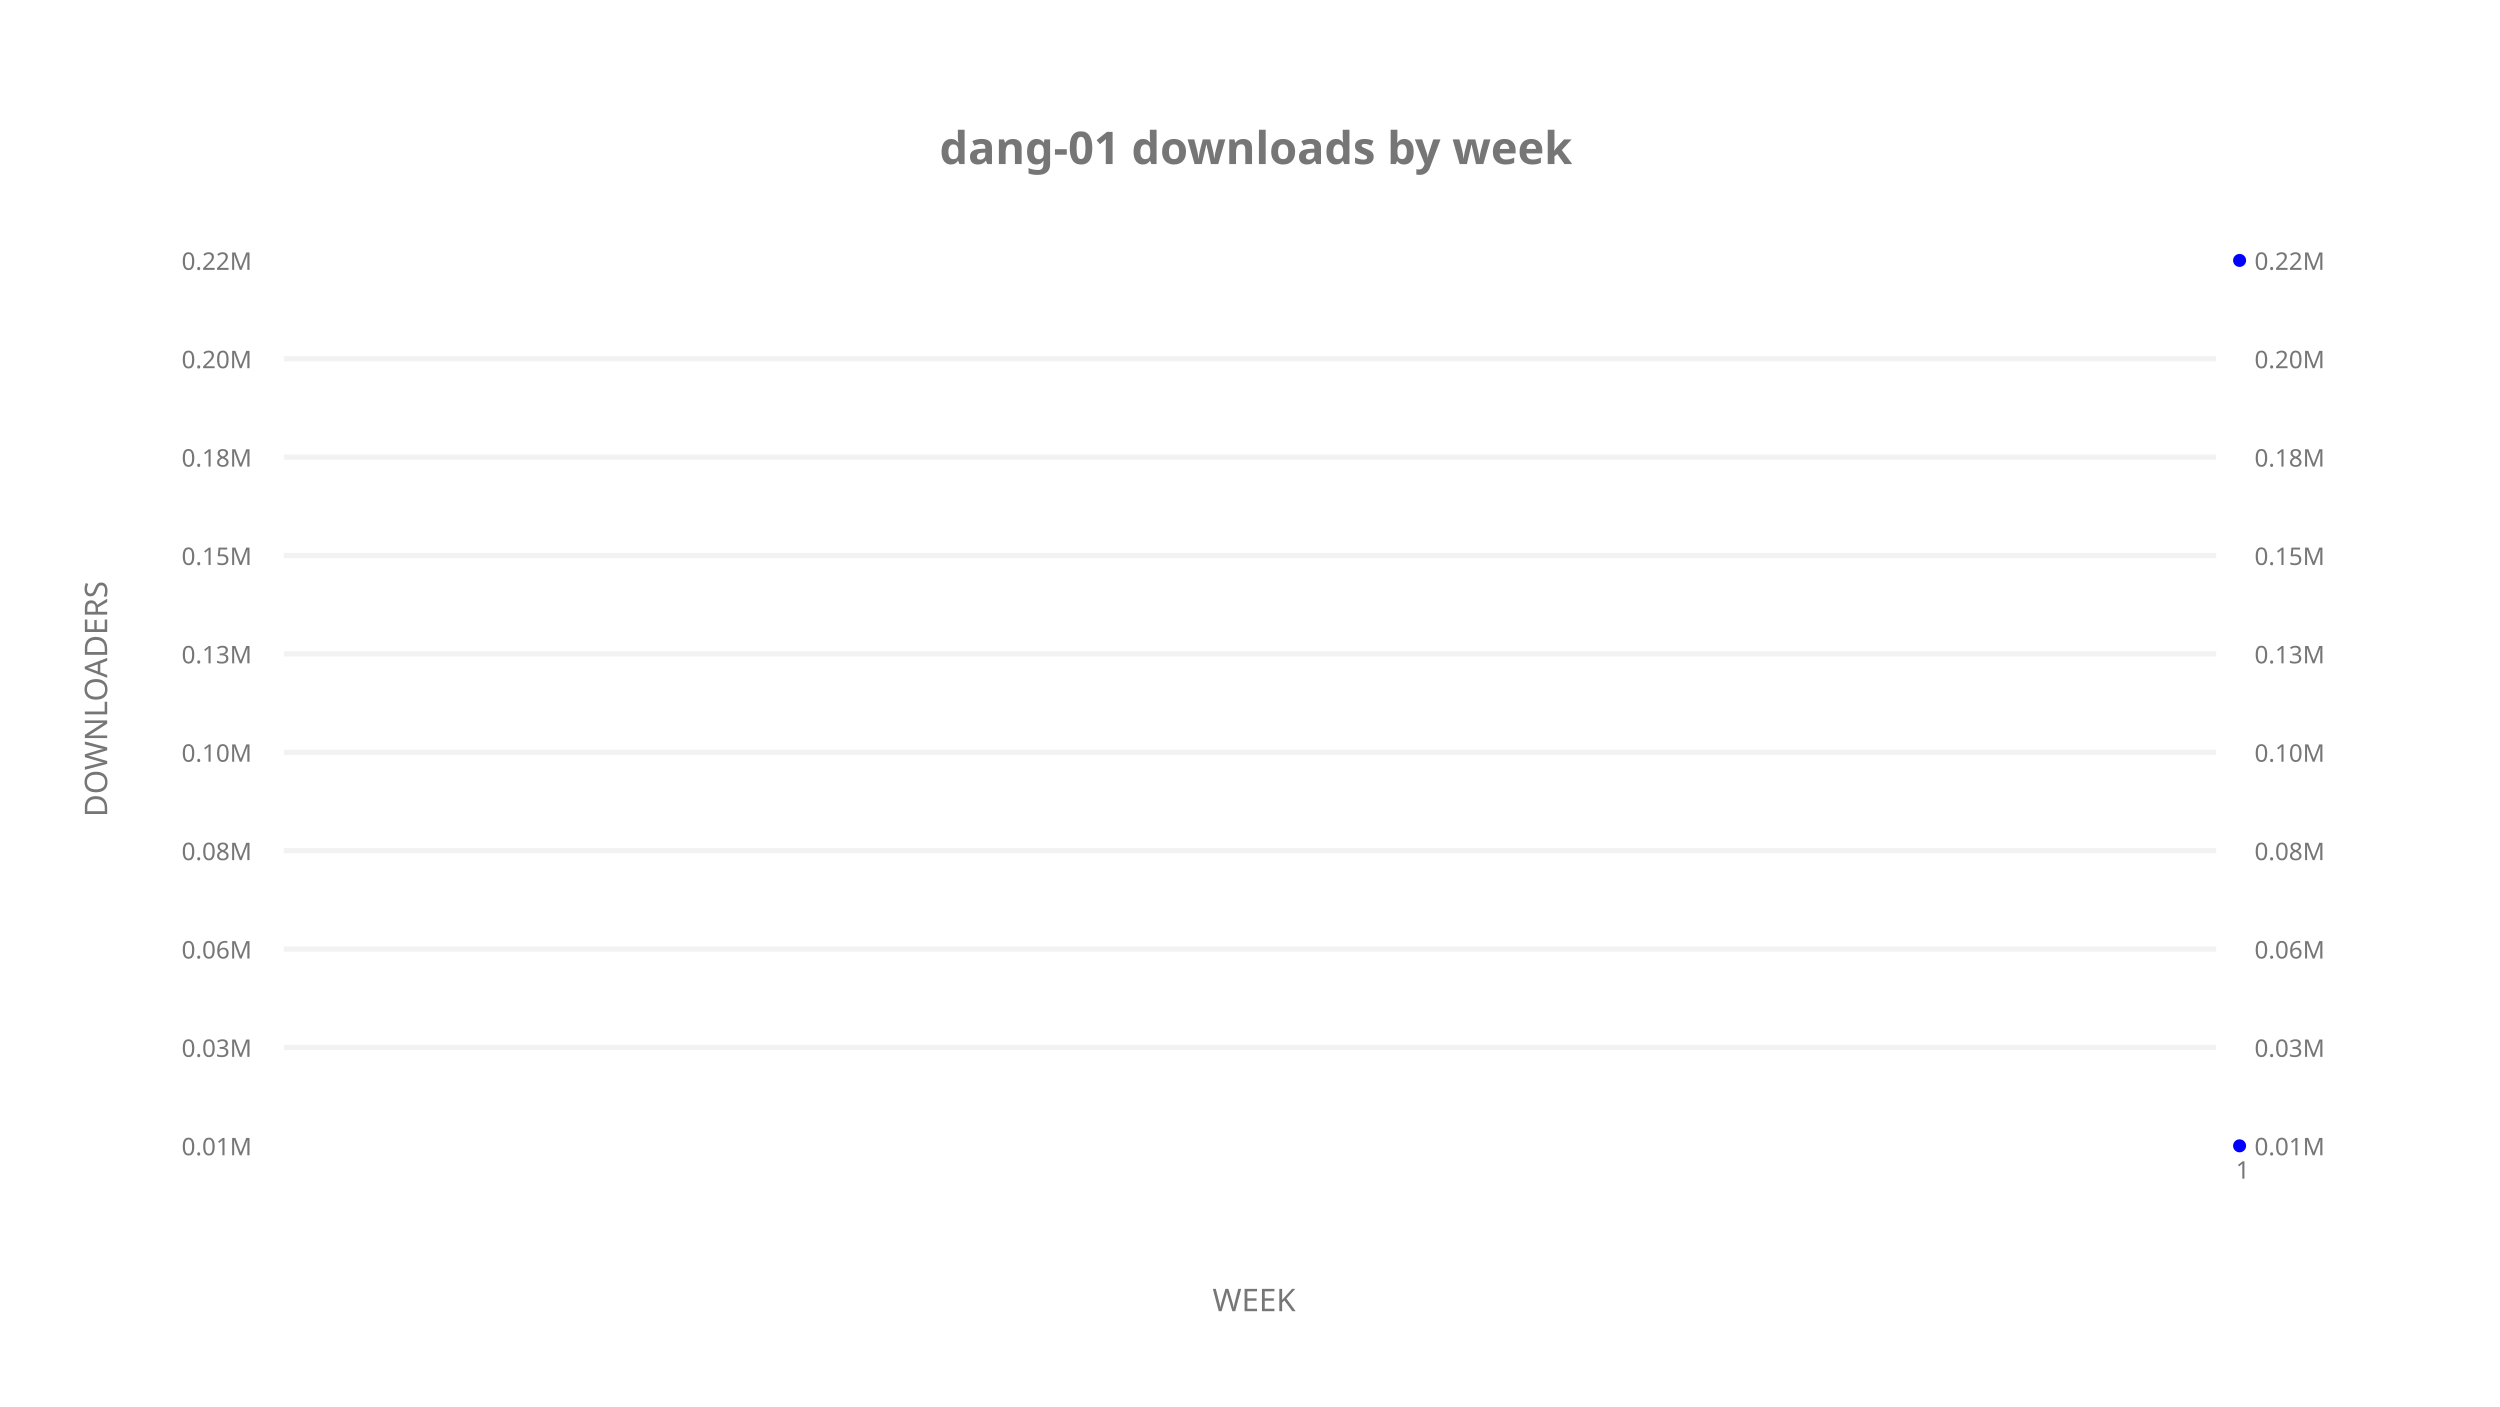
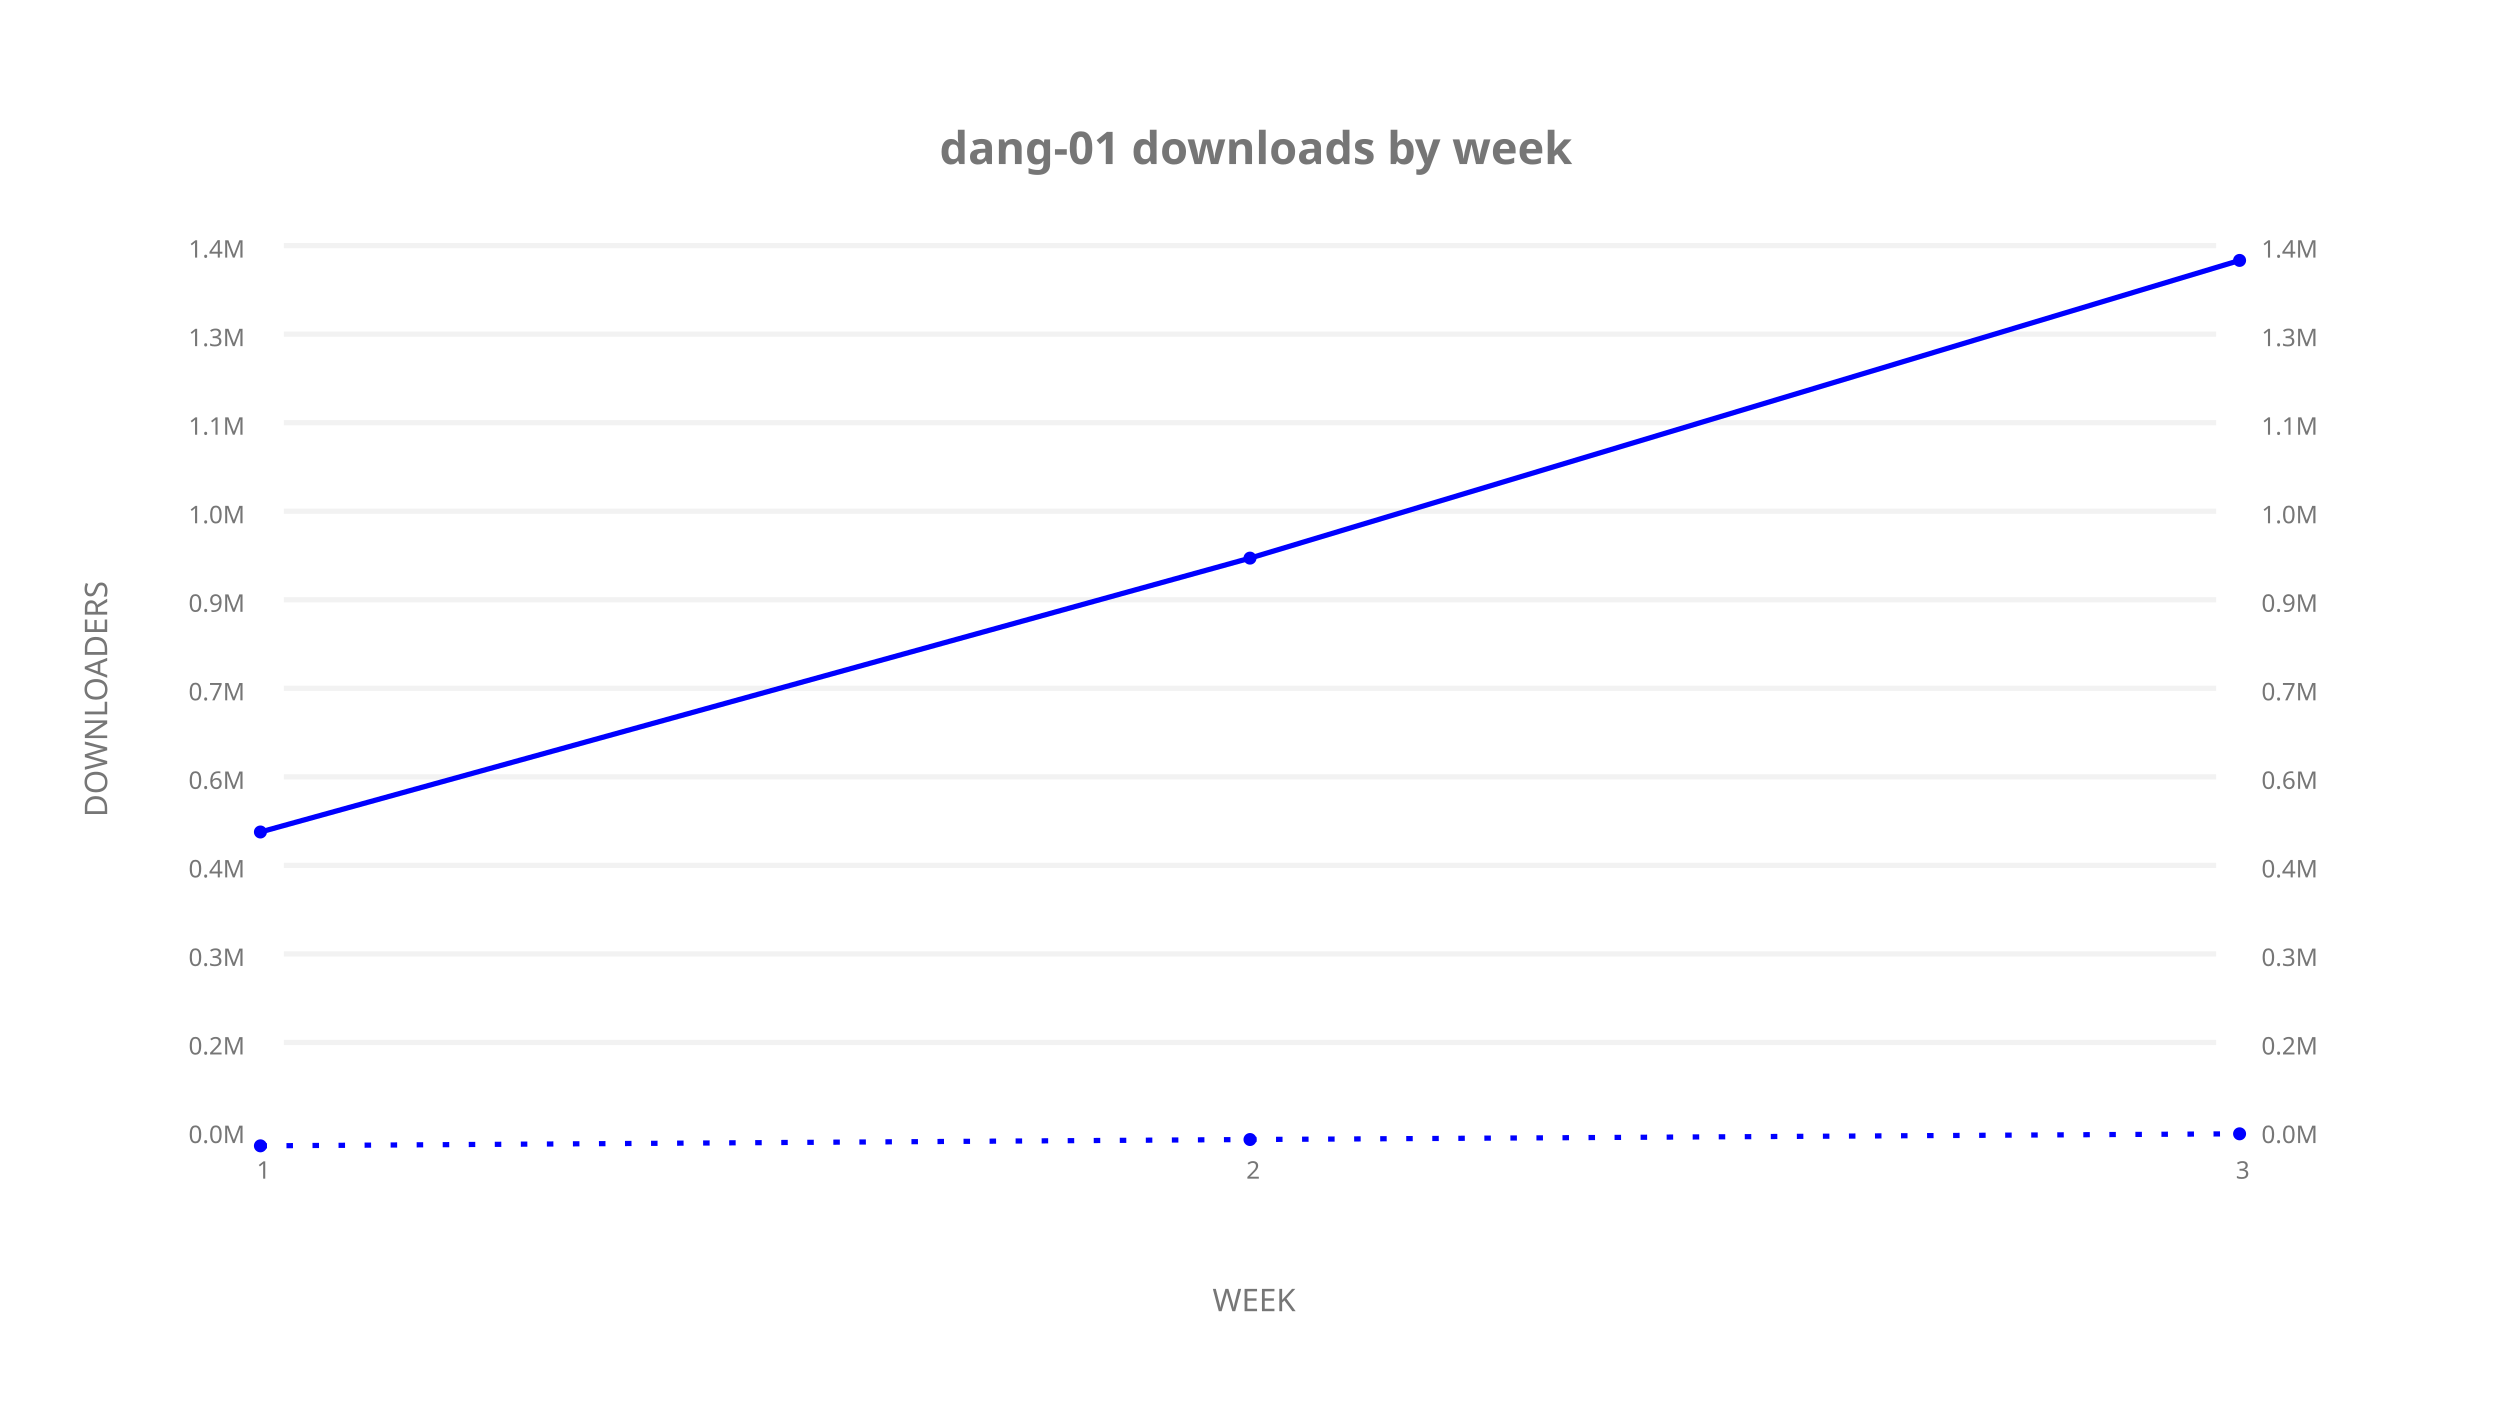
<svg xmlns="http://www.w3.org/2000/svg" xml:space="preserve" id="dang-01-downloads-by-week-dang-01-week" x="0px" y="0px" width="1920px" height="1080px" viewBox="0 0 1920 1080" enable-background="new 0 0 1920 1080" role="img">
  <g id="annotations">
    <text x="960" y="126" font-family="Atkinson Hyperlegible" font-size="26pt" text-anchor="middle" text-align="center" font-weight="600" font-style="normal" style="fill:rgb(118,118,118); fill-opacity:1; stroke:rgb(118,118,118); stroke-opacity:0; stroke-width:0.5"> dang-01 downloads by week</text>
    <g id="axes-lines">
      <text x="960" y="1007" font-family="Atkinson Hyperlegible" font-size="18pt" text-anchor="middle" text-align="center" font-weight="500" font-style="normal" style="fill:rgb(118,118,118); fill-opacity:1; stroke:rgb(118,118,118); stroke-opacity:0; stroke-width:0.5"> WEEK</text>
      <text x="73" y="540" font-family="Atkinson Hyperlegible" font-size="18pt" text-anchor="middle" text-align="center" dominant-baseline="central" font-weight="500" font-style="normal" style="fill:rgb(118,118,118); fill-opacity:1; stroke:rgb(118,118,118); stroke-opacity:0; stroke-width:0.5" transform="rotate(-90,73,540)"> DOWNLOADERS</text>
    </g>
    <g id="tic-y-label-lines">
-       <line x1="218" y1="804.444" x2="1702" y2="804.444" style="fill:rgb(0,0,255); fill-opacity:0; stroke:rgb(242,242,242); stroke-opacity:1; stroke-width:4" />
-       <line x1="218" y1="728.889" x2="1702" y2="728.889" style="fill:rgb(0,0,255); fill-opacity:0; stroke:rgb(242,242,242); stroke-opacity:1; stroke-width:4" />
-       <line x1="218" y1="653.333" x2="1702" y2="653.333" style="fill:rgb(0,0,255); fill-opacity:0; stroke:rgb(242,242,242); stroke-opacity:1; stroke-width:4" />
-       <line x1="218" y1="577.778" x2="1702" y2="577.778" style="fill:rgb(0,0,255); fill-opacity:0; stroke:rgb(242,242,242); stroke-opacity:1; stroke-width:4" />
-       <line x1="218" y1="502.222" x2="1702" y2="502.222" style="fill:rgb(0,0,255); fill-opacity:0; stroke:rgb(242,242,242); stroke-opacity:1; stroke-width:4" />
-       <line x1="218" y1="426.667" x2="1702" y2="426.667" style="fill:rgb(0,0,255); fill-opacity:0; stroke:rgb(242,242,242); stroke-opacity:1; stroke-width:4" />
-       <line x1="218" y1="351.111" x2="1702" y2="351.111" style="fill:rgb(0,0,255); fill-opacity:0; stroke:rgb(242,242,242); stroke-opacity:1; stroke-width:4" />
-       <line x1="218" y1="275.556" x2="1702" y2="275.556" style="fill:rgb(0,0,255); fill-opacity:0; stroke:rgb(242,242,242); stroke-opacity:1; stroke-width:4" />
+       <line x1="218" y1="800.612" x2="1702" y2="800.612" style="fill:rgb(0,0,255); fill-opacity:0; stroke:rgb(242,242,242); stroke-opacity:1; stroke-width:4" />
+       <line x1="218" y1="732.612" x2="1702" y2="732.612" style="fill:rgb(0,0,255); fill-opacity:0; stroke:rgb(242,242,242); stroke-opacity:1; stroke-width:4" />
+       <line x1="218" y1="664.612" x2="1702" y2="664.612" style="fill:rgb(0,0,255); fill-opacity:0; stroke:rgb(242,242,242); stroke-opacity:1; stroke-width:4" />
+       <line x1="218" y1="596.612" x2="1702" y2="596.612" style="fill:rgb(0,0,255); fill-opacity:0; stroke:rgb(242,242,242); stroke-opacity:1; stroke-width:4" />
+       <line x1="218" y1="528.612" x2="1702" y2="528.612" style="fill:rgb(0,0,255); fill-opacity:0; stroke:rgb(242,242,242); stroke-opacity:1; stroke-width:4" />
+       <line x1="218" y1="460.612" x2="1702" y2="460.612" style="fill:rgb(0,0,255); fill-opacity:0; stroke:rgb(242,242,242); stroke-opacity:1; stroke-width:4" />
+       <line x1="218" y1="392.612" x2="1702" y2="392.612" style="fill:rgb(0,0,255); fill-opacity:0; stroke:rgb(242,242,242); stroke-opacity:1; stroke-width:4" />
+       <line x1="218" y1="324.612" x2="1702" y2="324.612" style="fill:rgb(0,0,255); fill-opacity:0; stroke:rgb(242,242,242); stroke-opacity:1; stroke-width:4" />
+       <line x1="218" y1="256.612" x2="1702" y2="256.612" style="fill:rgb(0,0,255); fill-opacity:0; stroke:rgb(242,242,242); stroke-opacity:1; stroke-width:4" />
+       <line x1="218" y1="188.612" x2="1702" y2="188.612" style="fill:rgb(0,0,255); fill-opacity:0; stroke:rgb(242,242,242); stroke-opacity:1; stroke-width:4" />
    </g>
    <g id="tic-x-labels">
-       <text x="1720" y="898" font-family="Atkinson Hyperlegible" font-size="14pt" text-anchor="middle" text-align="center" dominant-baseline="central" font-weight="400" font-style="normal" style="fill:rgb(118,118,118); fill-opacity:1; stroke:rgb(118,118,118); stroke-opacity:0; stroke-width:0.5"> 1</text>
+       <text x="200" y="898" font-family="Atkinson Hyperlegible" font-size="14pt" text-anchor="middle" text-align="center" dominant-baseline="central" font-weight="400" font-style="normal" style="fill:rgb(118,118,118); fill-opacity:1; stroke:rgb(118,118,118); stroke-opacity:0; stroke-width:0.5"> 1</text>
+       <text x="960" y="898" font-family="Atkinson Hyperlegible" font-size="14pt" text-anchor="middle" text-align="center" dominant-baseline="central" font-weight="400" font-style="normal" style="fill:rgb(118,118,118); fill-opacity:1; stroke:rgb(118,118,118); stroke-opacity:0; stroke-width:0.5"> 2</text>
+       <text x="1720" y="898" font-family="Atkinson Hyperlegible" font-size="14pt" text-anchor="middle" text-align="center" dominant-baseline="central" font-weight="400" font-style="normal" style="fill:rgb(118,118,118); fill-opacity:1; stroke:rgb(118,118,118); stroke-opacity:0; stroke-width:0.5"> 3</text>
    </g>
    <g id="tic-y-labels">
-       <text x="164" y="880" font-family="Atkinson Hyperlegible" font-size="14pt" text-anchor="middle" text-align="center" dominant-baseline="central" font-weight="400" font-style="normal" style="fill:rgb(118,118,118); fill-opacity:1; stroke:rgb(118,118,118); stroke-opacity:0; stroke-width:0.5"> 0.01M</text>
-       <text x="1756" y="880" font-family="Atkinson Hyperlegible" font-size="14pt" text-anchor="middle" text-align="center" dominant-baseline="central" font-weight="400" font-style="normal" style="fill:rgb(118,118,118); fill-opacity:1; stroke:rgb(118,118,118); stroke-opacity:0; stroke-width:0.5"> 0.01M</text>
-       <text x="164" y="804.444" font-family="Atkinson Hyperlegible" font-size="14pt" text-anchor="middle" text-align="center" dominant-baseline="central" font-weight="400" font-style="normal" style="fill:rgb(118,118,118); fill-opacity:1; stroke:rgb(118,118,118); stroke-opacity:0; stroke-width:0.5"> 0.03M</text>
-       <text x="1756" y="804.444" font-family="Atkinson Hyperlegible" font-size="14pt" text-anchor="middle" text-align="center" dominant-baseline="central" font-weight="400" font-style="normal" style="fill:rgb(118,118,118); fill-opacity:1; stroke:rgb(118,118,118); stroke-opacity:0; stroke-width:0.5"> 0.03M</text>
-       <text x="164" y="728.889" font-family="Atkinson Hyperlegible" font-size="14pt" text-anchor="middle" text-align="center" dominant-baseline="central" font-weight="400" font-style="normal" style="fill:rgb(118,118,118); fill-opacity:1; stroke:rgb(118,118,118); stroke-opacity:0; stroke-width:0.5"> 0.06M</text>
-       <text x="1756" y="728.889" font-family="Atkinson Hyperlegible" font-size="14pt" text-anchor="middle" text-align="center" dominant-baseline="central" font-weight="400" font-style="normal" style="fill:rgb(118,118,118); fill-opacity:1; stroke:rgb(118,118,118); stroke-opacity:0; stroke-width:0.5"> 0.06M</text>
-       <text x="164" y="653.333" font-family="Atkinson Hyperlegible" font-size="14pt" text-anchor="middle" text-align="center" dominant-baseline="central" font-weight="400" font-style="normal" style="fill:rgb(118,118,118); fill-opacity:1; stroke:rgb(118,118,118); stroke-opacity:0; stroke-width:0.5"> 0.08M</text>
-       <text x="1756" y="653.333" font-family="Atkinson Hyperlegible" font-size="14pt" text-anchor="middle" text-align="center" dominant-baseline="central" font-weight="400" font-style="normal" style="fill:rgb(118,118,118); fill-opacity:1; stroke:rgb(118,118,118); stroke-opacity:0; stroke-width:0.5"> 0.08M</text>
-       <text x="164" y="577.778" font-family="Atkinson Hyperlegible" font-size="14pt" text-anchor="middle" text-align="center" dominant-baseline="central" font-weight="400" font-style="normal" style="fill:rgb(118,118,118); fill-opacity:1; stroke:rgb(118,118,118); stroke-opacity:0; stroke-width:0.5"> 0.10M</text>
-       <text x="1756" y="577.778" font-family="Atkinson Hyperlegible" font-size="14pt" text-anchor="middle" text-align="center" dominant-baseline="central" font-weight="400" font-style="normal" style="fill:rgb(118,118,118); fill-opacity:1; stroke:rgb(118,118,118); stroke-opacity:0; stroke-width:0.5"> 0.10M</text>
-       <text x="164" y="502.222" font-family="Atkinson Hyperlegible" font-size="14pt" text-anchor="middle" text-align="center" dominant-baseline="central" font-weight="400" font-style="normal" style="fill:rgb(118,118,118); fill-opacity:1; stroke:rgb(118,118,118); stroke-opacity:0; stroke-width:0.5"> 0.13M</text>
-       <text x="1756" y="502.222" font-family="Atkinson Hyperlegible" font-size="14pt" text-anchor="middle" text-align="center" dominant-baseline="central" font-weight="400" font-style="normal" style="fill:rgb(118,118,118); fill-opacity:1; stroke:rgb(118,118,118); stroke-opacity:0; stroke-width:0.5"> 0.13M</text>
-       <text x="164" y="426.667" font-family="Atkinson Hyperlegible" font-size="14pt" text-anchor="middle" text-align="center" dominant-baseline="central" font-weight="400" font-style="normal" style="fill:rgb(118,118,118); fill-opacity:1; stroke:rgb(118,118,118); stroke-opacity:0; stroke-width:0.5"> 0.15M</text>
-       <text x="1756" y="426.667" font-family="Atkinson Hyperlegible" font-size="14pt" text-anchor="middle" text-align="center" dominant-baseline="central" font-weight="400" font-style="normal" style="fill:rgb(118,118,118); fill-opacity:1; stroke:rgb(118,118,118); stroke-opacity:0; stroke-width:0.5"> 0.15M</text>
-       <text x="164" y="351.111" font-family="Atkinson Hyperlegible" font-size="14pt" text-anchor="middle" text-align="center" dominant-baseline="central" font-weight="400" font-style="normal" style="fill:rgb(118,118,118); fill-opacity:1; stroke:rgb(118,118,118); stroke-opacity:0; stroke-width:0.5"> 0.18M</text>
-       <text x="1756" y="351.111" font-family="Atkinson Hyperlegible" font-size="14pt" text-anchor="middle" text-align="center" dominant-baseline="central" font-weight="400" font-style="normal" style="fill:rgb(118,118,118); fill-opacity:1; stroke:rgb(118,118,118); stroke-opacity:0; stroke-width:0.5"> 0.18M</text>
-       <text x="164" y="275.556" font-family="Atkinson Hyperlegible" font-size="14pt" text-anchor="middle" text-align="center" dominant-baseline="central" font-weight="400" font-style="normal" style="fill:rgb(118,118,118); fill-opacity:1; stroke:rgb(118,118,118); stroke-opacity:0; stroke-width:0.5"> 0.20M</text>
-       <text x="1756" y="275.556" font-family="Atkinson Hyperlegible" font-size="14pt" text-anchor="middle" text-align="center" dominant-baseline="central" font-weight="400" font-style="normal" style="fill:rgb(118,118,118); fill-opacity:1; stroke:rgb(118,118,118); stroke-opacity:0; stroke-width:0.5"> 0.20M</text>
-       <text x="164" y="200" font-family="Atkinson Hyperlegible" font-size="14pt" text-anchor="middle" text-align="center" dominant-baseline="central" font-weight="400" font-style="normal" style="fill:rgb(118,118,118); fill-opacity:1; stroke:rgb(118,118,118); stroke-opacity:0; stroke-width:0.5"> 0.22M</text>
-       <text x="1756" y="200" font-family="Atkinson Hyperlegible" font-size="14pt" text-anchor="middle" text-align="center" dominant-baseline="central" font-weight="400" font-style="normal" style="fill:rgb(118,118,118); fill-opacity:1; stroke:rgb(118,118,118); stroke-opacity:0; stroke-width:0.5"> 0.22M</text>
+       <text x="164" y="870.612" font-family="Atkinson Hyperlegible" font-size="14pt" text-anchor="middle" text-align="center" dominant-baseline="central" font-weight="400" font-style="normal" style="fill:rgb(118,118,118); fill-opacity:1; stroke:rgb(118,118,118); stroke-opacity:0; stroke-width:0.5"> 0.0M</text>
+       <text x="1756" y="870.612" font-family="Atkinson Hyperlegible" font-size="14pt" text-anchor="middle" text-align="center" dominant-baseline="central" font-weight="400" font-style="normal" style="fill:rgb(118,118,118); fill-opacity:1; stroke:rgb(118,118,118); stroke-opacity:0; stroke-width:0.5"> 0.0M</text>
+       <text x="164" y="802.612" font-family="Atkinson Hyperlegible" font-size="14pt" text-anchor="middle" text-align="center" dominant-baseline="central" font-weight="400" font-style="normal" style="fill:rgb(118,118,118); fill-opacity:1; stroke:rgb(118,118,118); stroke-opacity:0; stroke-width:0.5"> 0.2M</text>
+       <text x="1756" y="802.612" font-family="Atkinson Hyperlegible" font-size="14pt" text-anchor="middle" text-align="center" dominant-baseline="central" font-weight="400" font-style="normal" style="fill:rgb(118,118,118); fill-opacity:1; stroke:rgb(118,118,118); stroke-opacity:0; stroke-width:0.5"> 0.2M</text>
+       <text x="164" y="734.612" font-family="Atkinson Hyperlegible" font-size="14pt" text-anchor="middle" text-align="center" dominant-baseline="central" font-weight="400" font-style="normal" style="fill:rgb(118,118,118); fill-opacity:1; stroke:rgb(118,118,118); stroke-opacity:0; stroke-width:0.5"> 0.3M</text>
+       <text x="1756" y="734.612" font-family="Atkinson Hyperlegible" font-size="14pt" text-anchor="middle" text-align="center" dominant-baseline="central" font-weight="400" font-style="normal" style="fill:rgb(118,118,118); fill-opacity:1; stroke:rgb(118,118,118); stroke-opacity:0; stroke-width:0.5"> 0.3M</text>
+       <text x="164" y="666.612" font-family="Atkinson Hyperlegible" font-size="14pt" text-anchor="middle" text-align="center" dominant-baseline="central" font-weight="400" font-style="normal" style="fill:rgb(118,118,118); fill-opacity:1; stroke:rgb(118,118,118); stroke-opacity:0; stroke-width:0.5"> 0.4M</text>
+       <text x="1756" y="666.612" font-family="Atkinson Hyperlegible" font-size="14pt" text-anchor="middle" text-align="center" dominant-baseline="central" font-weight="400" font-style="normal" style="fill:rgb(118,118,118); fill-opacity:1; stroke:rgb(118,118,118); stroke-opacity:0; stroke-width:0.5"> 0.4M</text>
+       <text x="164" y="598.612" font-family="Atkinson Hyperlegible" font-size="14pt" text-anchor="middle" text-align="center" dominant-baseline="central" font-weight="400" font-style="normal" style="fill:rgb(118,118,118); fill-opacity:1; stroke:rgb(118,118,118); stroke-opacity:0; stroke-width:0.5"> 0.6M</text>
+       <text x="1756" y="598.612" font-family="Atkinson Hyperlegible" font-size="14pt" text-anchor="middle" text-align="center" dominant-baseline="central" font-weight="400" font-style="normal" style="fill:rgb(118,118,118); fill-opacity:1; stroke:rgb(118,118,118); stroke-opacity:0; stroke-width:0.5"> 0.6M</text>
+       <text x="164" y="530.612" font-family="Atkinson Hyperlegible" font-size="14pt" text-anchor="middle" text-align="center" dominant-baseline="central" font-weight="400" font-style="normal" style="fill:rgb(118,118,118); fill-opacity:1; stroke:rgb(118,118,118); stroke-opacity:0; stroke-width:0.5"> 0.7M</text>
+       <text x="1756" y="530.612" font-family="Atkinson Hyperlegible" font-size="14pt" text-anchor="middle" text-align="center" dominant-baseline="central" font-weight="400" font-style="normal" style="fill:rgb(118,118,118); fill-opacity:1; stroke:rgb(118,118,118); stroke-opacity:0; stroke-width:0.5"> 0.7M</text>
+       <text x="164" y="462.612" font-family="Atkinson Hyperlegible" font-size="14pt" text-anchor="middle" text-align="center" dominant-baseline="central" font-weight="400" font-style="normal" style="fill:rgb(118,118,118); fill-opacity:1; stroke:rgb(118,118,118); stroke-opacity:0; stroke-width:0.5"> 0.9M</text>
+       <text x="1756" y="462.612" font-family="Atkinson Hyperlegible" font-size="14pt" text-anchor="middle" text-align="center" dominant-baseline="central" font-weight="400" font-style="normal" style="fill:rgb(118,118,118); fill-opacity:1; stroke:rgb(118,118,118); stroke-opacity:0; stroke-width:0.5"> 0.9M</text>
+       <text x="164" y="394.612" font-family="Atkinson Hyperlegible" font-size="14pt" text-anchor="middle" text-align="center" dominant-baseline="central" font-weight="400" font-style="normal" style="fill:rgb(118,118,118); fill-opacity:1; stroke:rgb(118,118,118); stroke-opacity:0; stroke-width:0.5"> 1.0M</text>
+       <text x="1756" y="394.612" font-family="Atkinson Hyperlegible" font-size="14pt" text-anchor="middle" text-align="center" dominant-baseline="central" font-weight="400" font-style="normal" style="fill:rgb(118,118,118); fill-opacity:1; stroke:rgb(118,118,118); stroke-opacity:0; stroke-width:0.5"> 1.0M</text>
+       <text x="164" y="326.612" font-family="Atkinson Hyperlegible" font-size="14pt" text-anchor="middle" text-align="center" dominant-baseline="central" font-weight="400" font-style="normal" style="fill:rgb(118,118,118); fill-opacity:1; stroke:rgb(118,118,118); stroke-opacity:0; stroke-width:0.5"> 1.1M</text>
+       <text x="1756" y="326.612" font-family="Atkinson Hyperlegible" font-size="14pt" text-anchor="middle" text-align="center" dominant-baseline="central" font-weight="400" font-style="normal" style="fill:rgb(118,118,118); fill-opacity:1; stroke:rgb(118,118,118); stroke-opacity:0; stroke-width:0.5"> 1.1M</text>
+       <text x="164" y="258.612" font-family="Atkinson Hyperlegible" font-size="14pt" text-anchor="middle" text-align="center" dominant-baseline="central" font-weight="400" font-style="normal" style="fill:rgb(118,118,118); fill-opacity:1; stroke:rgb(118,118,118); stroke-opacity:0; stroke-width:0.5"> 1.3M</text>
+       <text x="1756" y="258.612" font-family="Atkinson Hyperlegible" font-size="14pt" text-anchor="middle" text-align="center" dominant-baseline="central" font-weight="400" font-style="normal" style="fill:rgb(118,118,118); fill-opacity:1; stroke:rgb(118,118,118); stroke-opacity:0; stroke-width:0.5"> 1.3M</text>
+       <text x="164" y="190.612" font-family="Atkinson Hyperlegible" font-size="14pt" text-anchor="middle" text-align="center" dominant-baseline="central" font-weight="400" font-style="normal" style="fill:rgb(118,118,118); fill-opacity:1; stroke:rgb(118,118,118); stroke-opacity:0; stroke-width:0.5"> 1.4M</text>
+       <text x="1756" y="190.612" font-family="Atkinson Hyperlegible" font-size="14pt" text-anchor="middle" text-align="center" dominant-baseline="central" font-weight="400" font-style="normal" style="fill:rgb(118,118,118); fill-opacity:1; stroke:rgb(118,118,118); stroke-opacity:0; stroke-width:0.5"> 1.4M</text>
    </g>
  </g>
  <g id="polyline-dang-01 downloads by week">
-     <polyline points="1720,200 " style="fill:rgb(0,0,255); fill-opacity:0; stroke:rgb(0,0,255); stroke-opacity:1; stroke-width:4" />
+     <polyline points="200,638.975 960,428.639 1720,200 " style="fill:rgb(0,0,255); fill-opacity:0; stroke:rgb(0,0,255); stroke-opacity:1; stroke-width:4" />
  </g>
  <g id="markers-dang-01 downloads by week">
+     <circle cx="200" cy="638.975" r="5" style="fill:rgb(0,0,255); fill-opacity:1; stroke:rgb(0,0,255); stroke-opacity:0; stroke-width:4">
+ </circle>
+     <circle cx="960" cy="428.639" r="5" style="fill:rgb(0,0,255); fill-opacity:1; stroke:rgb(0,0,255); stroke-opacity:0; stroke-width:4">
+ </circle>
    <circle cx="1720" cy="200" r="5" style="fill:rgb(0,0,255); fill-opacity:1; stroke:rgb(0,0,255); stroke-opacity:0; stroke-width:4">
</circle>
  </g>
  <g id="polyline-dang-01 downloads by week uploaders">
-     <polyline points="1720,880 " stroke-dasharray="5 15" style="fill:rgb(0,0,255); fill-opacity:0; stroke:rgb(0,0,255); stroke-opacity:1; stroke-width:4" />
+     <polyline points="200,880 960,875.153 1720,870.771 " stroke-dasharray="5 15" style="fill:rgb(0,0,255); fill-opacity:0; stroke:rgb(0,0,255); stroke-opacity:1; stroke-width:4" />
  </g>
  <g id="markers-dang-01 downloads by week uploaders">
-     <circle cx="1720" cy="880" r="5" style="fill:rgb(0,0,255); fill-opacity:1; stroke:rgb(0,0,255); stroke-opacity:0; stroke-width:4">
+     <circle cx="200" cy="880" r="5" style="fill:rgb(0,0,255); fill-opacity:1; stroke:rgb(0,0,255); stroke-opacity:0; stroke-width:4">
+ </circle>
+     <circle cx="960" cy="875.153" r="5" style="fill:rgb(0,0,255); fill-opacity:1; stroke:rgb(0,0,255); stroke-opacity:0; stroke-width:4">
+ </circle>
+     <circle cx="1720" cy="870.771" r="5" style="fill:rgb(0,0,255); fill-opacity:1; stroke:rgb(0,0,255); stroke-opacity:0; stroke-width:4">
</circle>
  </g>
</svg>
